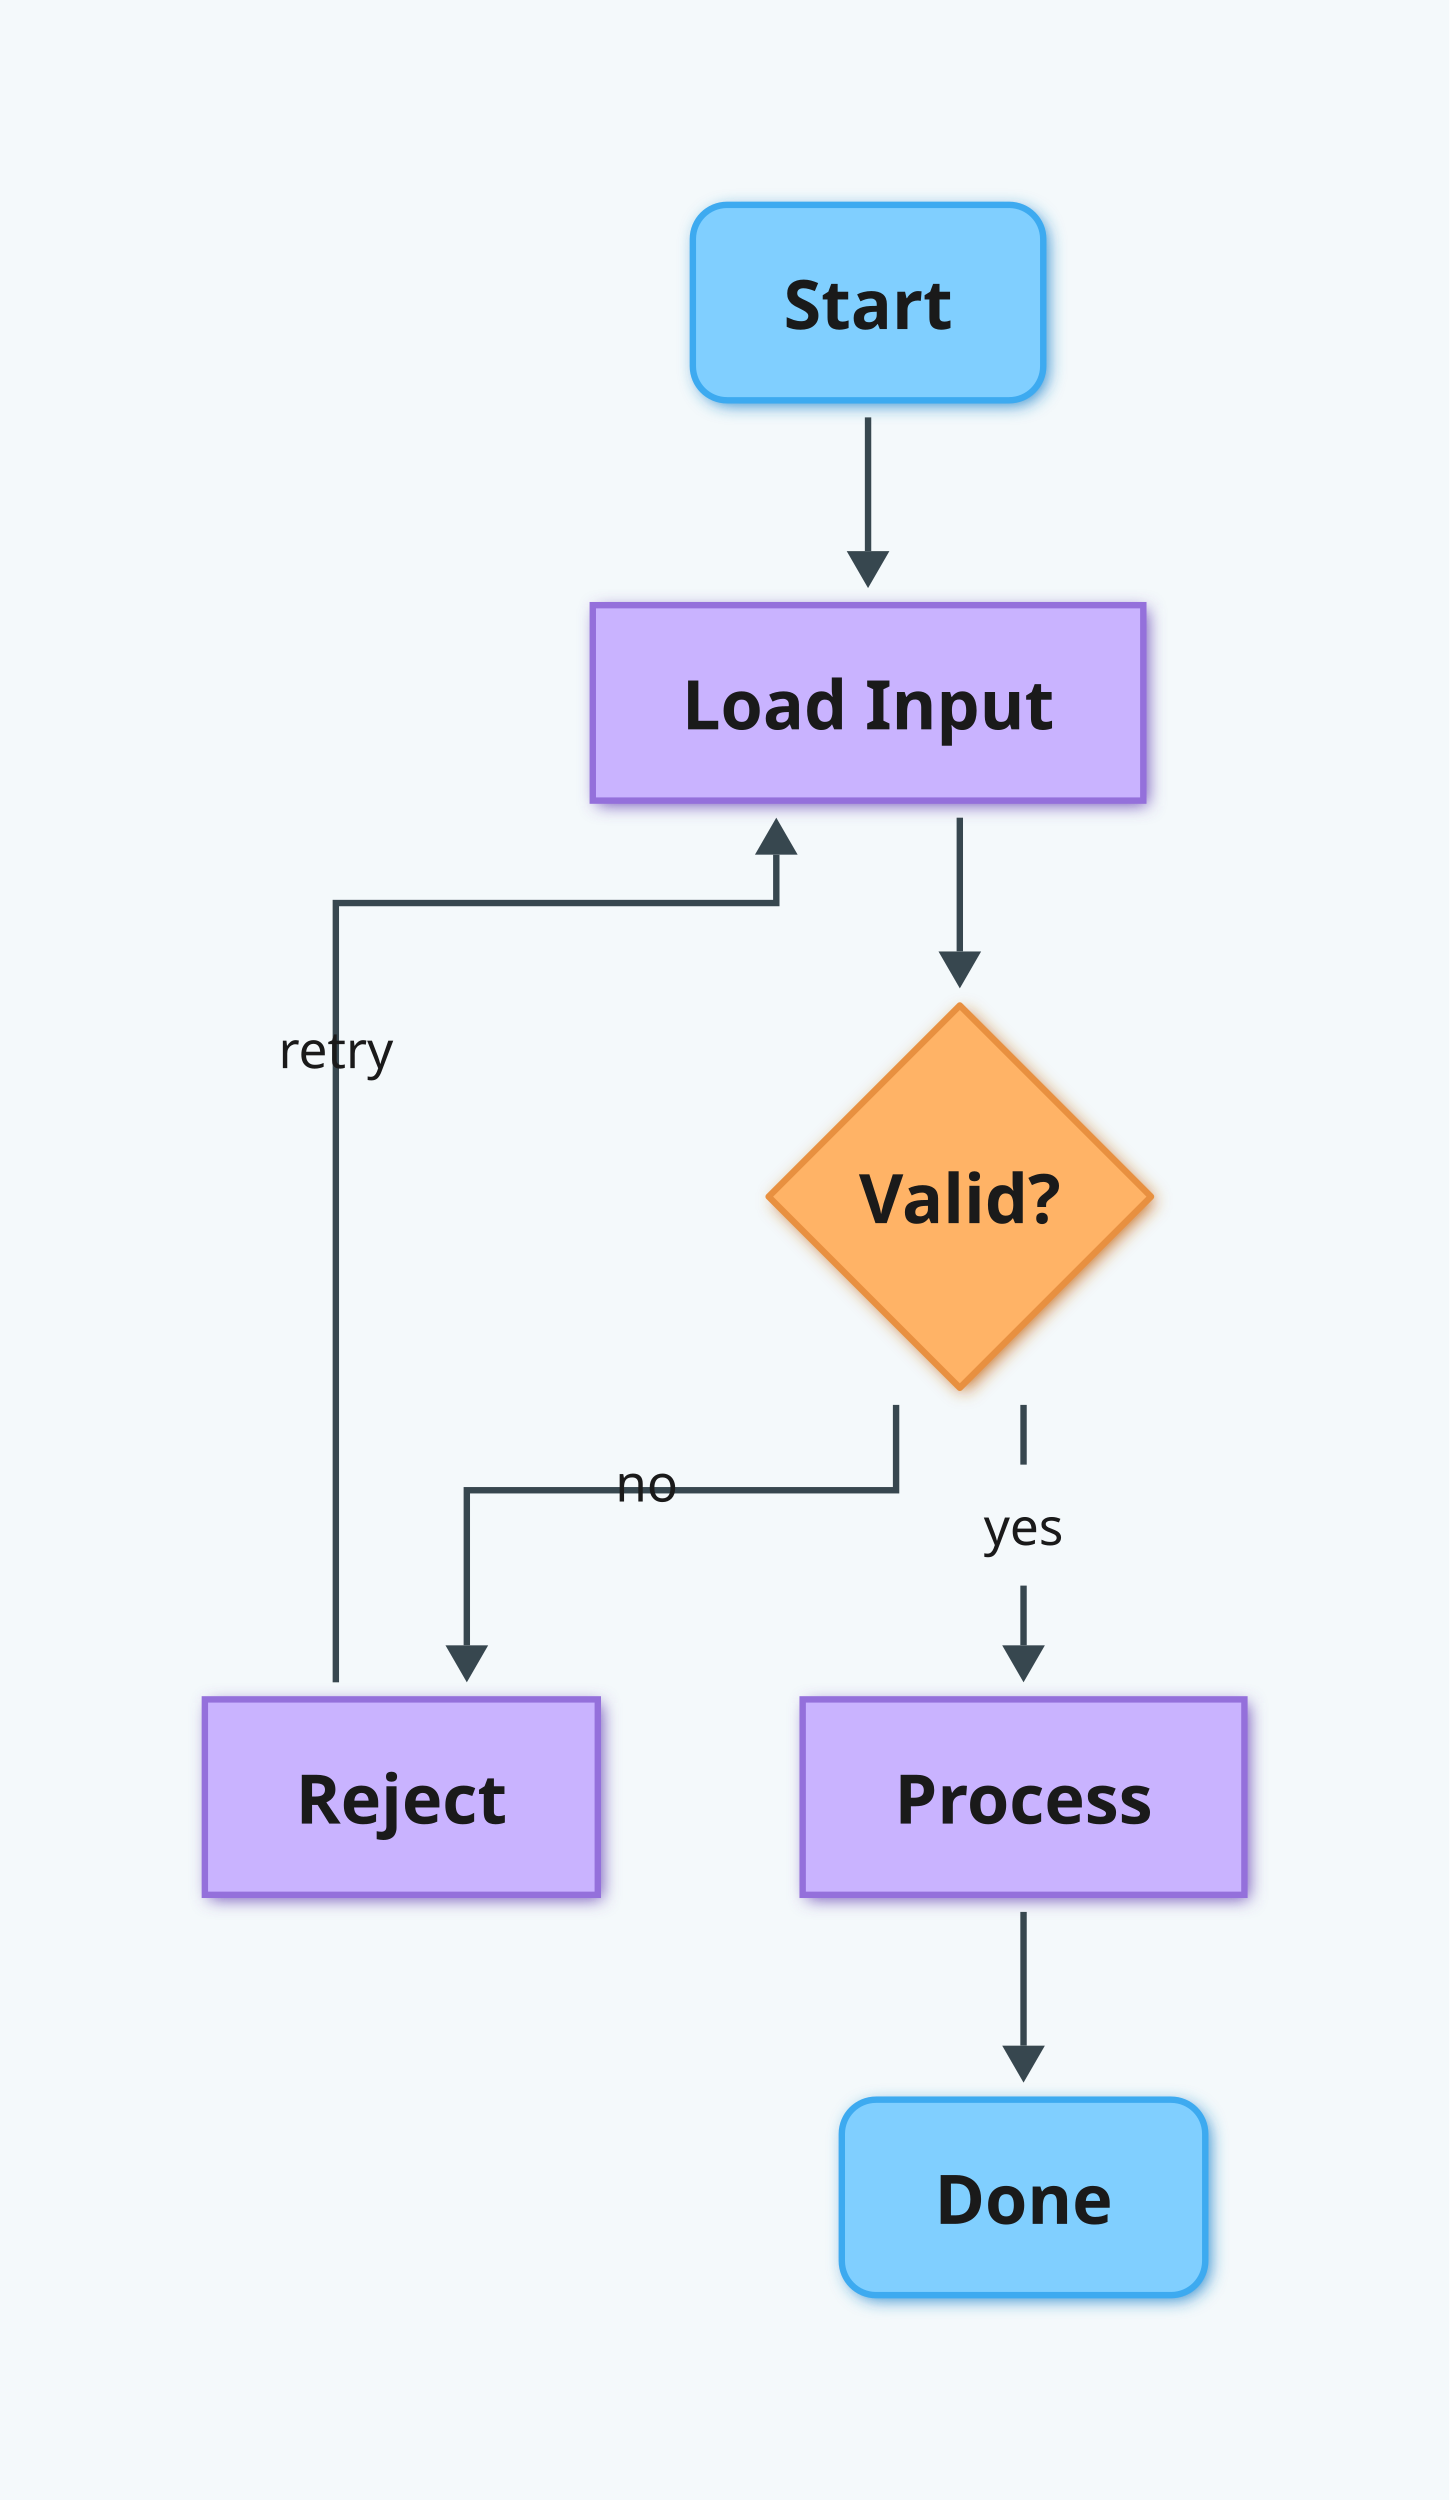
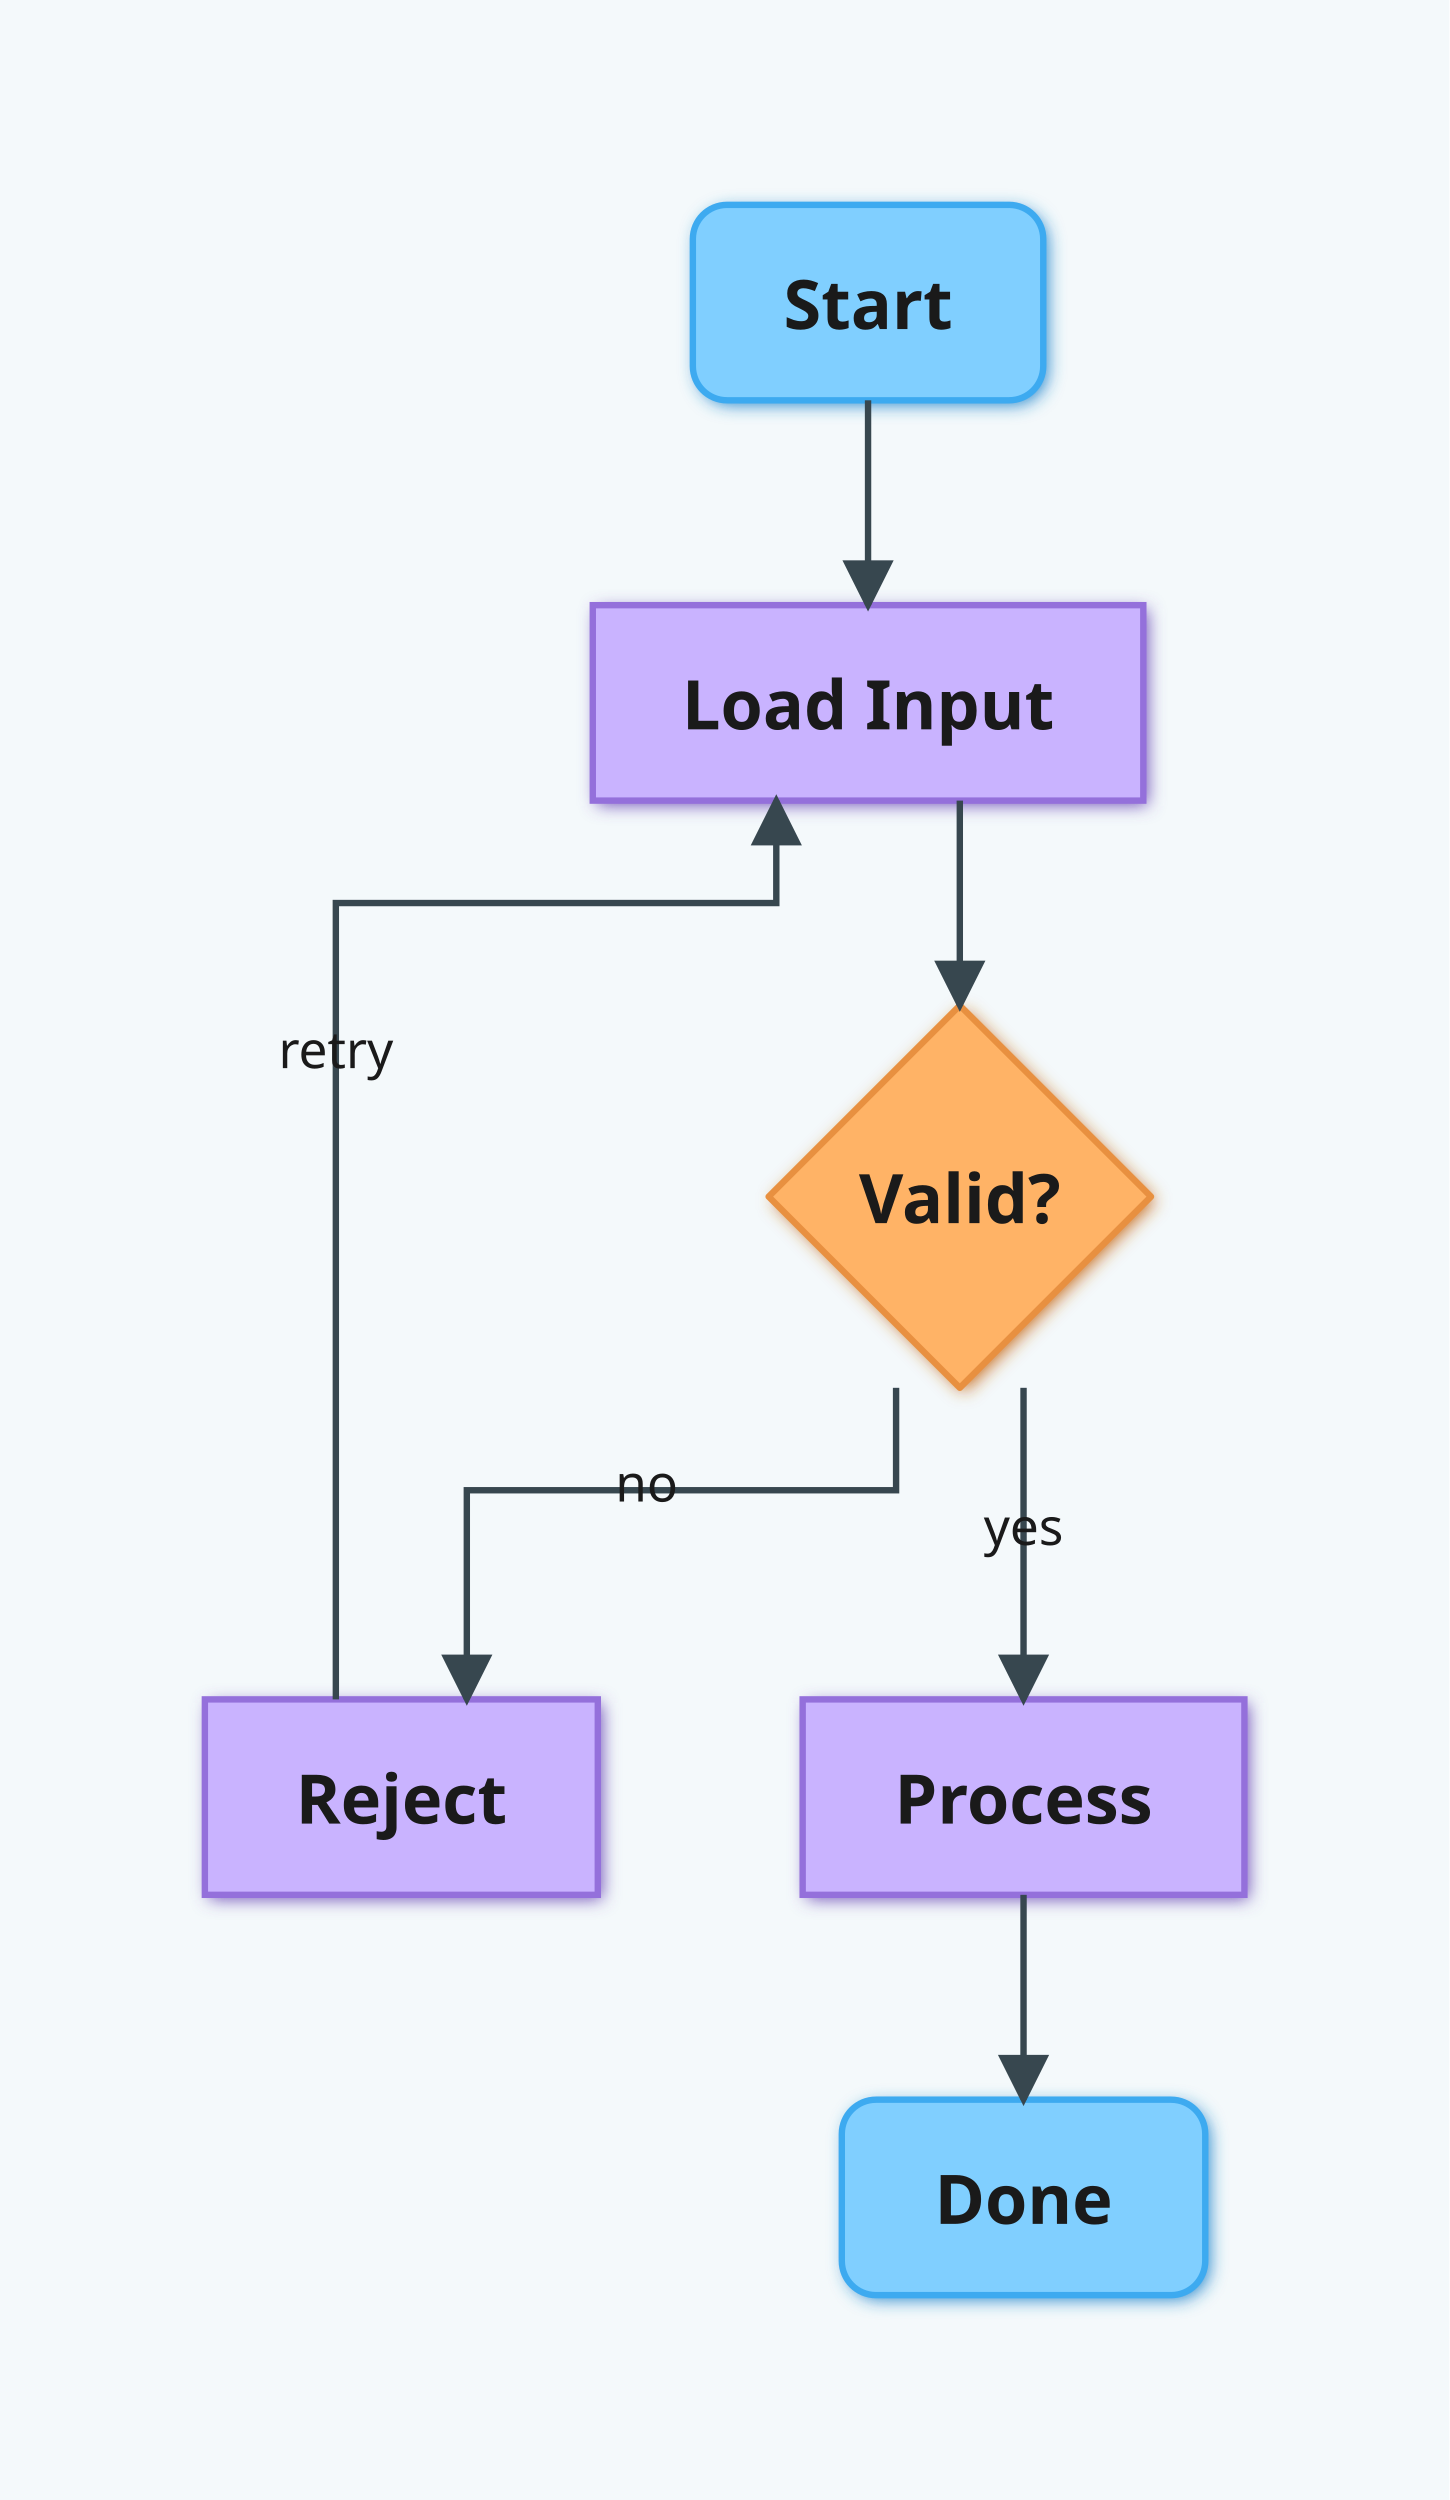
<svg xmlns="http://www.w3.org/2000/svg" viewBox="0 0 169.784 292.878">
  <defs>
    <filter id="cora-shadow-blur" x="-50%" y="-50%" width="200%" height="200%">
      <feGaussianBlur stdDeviation="1" />
    </filter>
+     <marker id="cora-marker-arrow" markerWidth="8" markerHeight="8" refX="7" refY="4" orient="auto" markerUnits="strokeWidth">
+       <path d="M 0 0 L 8 4 L 0 8 z" fill="#37474F" />
+     </marker>
+     <marker id="cora-marker-circle" markerWidth="8" markerHeight="8" refX="4" refY="4" orient="auto" markerUnits="strokeWidth">
+       <circle cx="4" cy="4" r="3" fill="none" stroke="#37474F" stroke-width="1.5" />
+     </marker>
+     <marker id="cora-marker-filled-circle" markerWidth="8" markerHeight="8" refX="4" refY="4" orient="auto" markerUnits="strokeWidth">
+       <circle cx="4" cy="4" r="3" fill="#37474F" />
+     </marker>
  </defs>
  <rect x="0" y="0" width="169.784" height="292.878" fill="#F4F9FB" />
  <g id="groups" />
  <g id="nodes">
    <g>
      <g filter="url(#cora-shadow-blur)">
        <rect x="81.669" y="24.5" width="41.048" height="22.896" rx="4" ry="4" fill="#2888CC" />
      </g>
      <rect x="81.169" y="24" width="41.048" height="22.896" rx="4" ry="4" fill="#80CFFF" stroke="#3DAAF0" stroke-width="0.75" />
      <text x="101.693" y="38.552" text-anchor="middle" font-family="'Noto Sans', sans-serif" font-size="8" font-weight="600" fill="#1A1A1A">Start</text>
    </g>
    <g>
      <g filter="url(#cora-shadow-blur)">
        <rect x="69.945" y="71.396" width="64.496" height="22.896" fill="#7050B8" />
      </g>
      <rect x="69.445" y="70.896" width="64.496" height="22.896" fill="#C9B3FF" stroke="#9470DB" stroke-width="0.75" />
      <text x="101.693" y="85.448" text-anchor="middle" font-family="'Noto Sans', sans-serif" font-size="8" font-weight="600" fill="#1A1A1A">Load Input</text>
    </g>
    <g>
      <g filter="url(#cora-shadow-blur)">
        <polygon points="112.943,118.292 135.339,140.688 112.943,163.084 90.547,140.688" fill="#C87020" />
      </g>
      <polygon points="112.443,117.792 134.839,140.188 112.443,162.584 90.047,140.188" fill="#FFB366" stroke="#E89040" stroke-width="0.75" stroke-linejoin="round" />
      <text x="112.443" y="143.292" text-anchor="middle" font-family="'Noto Sans', sans-serif" font-size="8" font-weight="600" fill="#1A1A1A">Valid?</text>
    </g>
    <g>
      <g filter="url(#cora-shadow-blur)">
        <rect x="94.532" y="199.586" width="51.752" height="22.896" fill="#7050B8" />
      </g>
      <rect x="94.032" y="199.086" width="51.752" height="22.896" fill="#C9B3FF" stroke="#9470DB" stroke-width="0.75" />
      <text x="119.908" y="213.638" text-anchor="middle" font-family="'Noto Sans', sans-serif" font-size="8" font-weight="600" fill="#1A1A1A">Process</text>
    </g>
    <g>
      <g filter="url(#cora-shadow-blur)">
        <rect x="24.5" y="199.586" width="46.032" height="22.896" fill="#7050B8" />
      </g>
      <rect x="24" y="199.086" width="46.032" height="22.896" fill="#C9B3FF" stroke="#9470DB" stroke-width="0.75" />
      <text x="47.016" y="213.638" text-anchor="middle" font-family="'Noto Sans', sans-serif" font-size="8" font-weight="600" fill="#1A1A1A">Reject</text>
    </g>
    <g>
      <g filter="url(#cora-shadow-blur)">
        <rect x="99.12" y="246.482" width="42.576" height="22.896" rx="4" ry="4" fill="#2888CC" />
      </g>
      <rect x="98.62" y="245.982" width="42.576" height="22.896" rx="4" ry="4" fill="#80CFFF" stroke="#3DAAF0" stroke-width="0.75" />
      <text x="119.908" y="260.534" text-anchor="middle" font-family="'Noto Sans', sans-serif" font-size="8" font-weight="600" fill="#1A1A1A">Done</text>
    </g>
  </g>
  <g id="edges">
-     <g>
-       <path d="M 101.693 48.896 L 101.693 64.566" fill="none" stroke="#37474F" stroke-width="0.75" />
-       <polygon points="101.693,68.896 99.193,64.566 104.193,64.566" fill="#37474F" />
-     </g>
-     <g>
-       <path d="M 112.443 95.792 L 112.443 111.462" fill="none" stroke="#37474F" stroke-width="0.75" />
-       <polygon points="112.443,115.792 109.943,111.462 114.943,111.462" fill="#37474F" />
-     </g>
-     <g>
-       <path d="M 119.908 164.584 L 119.908 171.584 M 119.908 185.756 L 119.908 192.756" fill="none" stroke="#37474F" stroke-width="0.75" />
-       <polygon points="119.908,197.086 117.408,192.756 122.408,192.756" fill="#37474F" />
-     </g>
-     <g>
-       <path d="M 104.977 164.584 L 104.977 174.584 L 69.078 174.584 M 82.416 174.584 L 54.688 174.584 L 54.688 192.756" fill="none" stroke="#37474F" stroke-width="0.75" />
-       <polygon points="54.688,197.086 52.188,192.756 57.188,192.756" fill="#37474F" />
-     </g>
-     <g>
-       <path d="M 119.908 223.982 L 119.908 239.652" fill="none" stroke="#37474F" stroke-width="0.75" />
-       <polygon points="119.908,243.982 117.408,239.652 122.408,239.652" fill="#37474F" />
-     </g>
-     <g>
-       <path d="M 39.344 197.086 L 39.344 115.718 M 39.344 129.89 L 39.344 105.792 L 90.944 105.792 L 90.944 100.122" fill="none" stroke="#37474F" stroke-width="0.75" />
-       <polygon points="90.944,95.792 93.444,100.122 88.444,100.122" fill="#37474F" />
-     </g>
+     <path d="M 101.693 46.896 L 101.693 70.896" fill="none" stroke="#37474F" stroke-width="0.75" marker-end="url(#cora-marker-arrow)" />
+     <path d="M 112.443 93.792 L 112.443 117.792" fill="none" stroke="#37474F" stroke-width="0.75" marker-end="url(#cora-marker-arrow)" />
+     <path d="M 119.908 162.584 L 119.908 199.086" fill="none" stroke="#37474F" stroke-width="0.75" marker-end="url(#cora-marker-arrow)" />
+     <path d="M 104.977 162.584 L 104.977 174.584 L 54.688 174.584 L 54.688 199.086" fill="none" stroke="#37474F" stroke-width="0.75" marker-end="url(#cora-marker-arrow)" />
+     <path d="M 119.908 221.982 L 119.908 245.982" fill="none" stroke="#37474F" stroke-width="0.75" marker-end="url(#cora-marker-arrow)" />
+     <path d="M 39.344 199.086 L 39.344 105.792 L 90.944 105.792 L 90.944 93.792" fill="none" stroke="#37474F" stroke-width="0.75" marker-end="url(#cora-marker-arrow)" />
  </g>
  <g id="edge-labels">
    <text x="119.908" y="180.998" text-anchor="middle" font-family="'Noto Sans', sans-serif" font-size="6" font-weight="400" fill="#1A1A1A">yes</text>
    <text x="75.747" y="175.912" text-anchor="middle" font-family="'Noto Sans', sans-serif" font-size="6" font-weight="400" fill="#1A1A1A">no</text>
    <text x="39.344" y="125.132" text-anchor="middle" font-family="'Noto Sans', sans-serif" font-size="6" font-weight="400" fill="#1A1A1A">retry</text>
  </g>
</svg>
